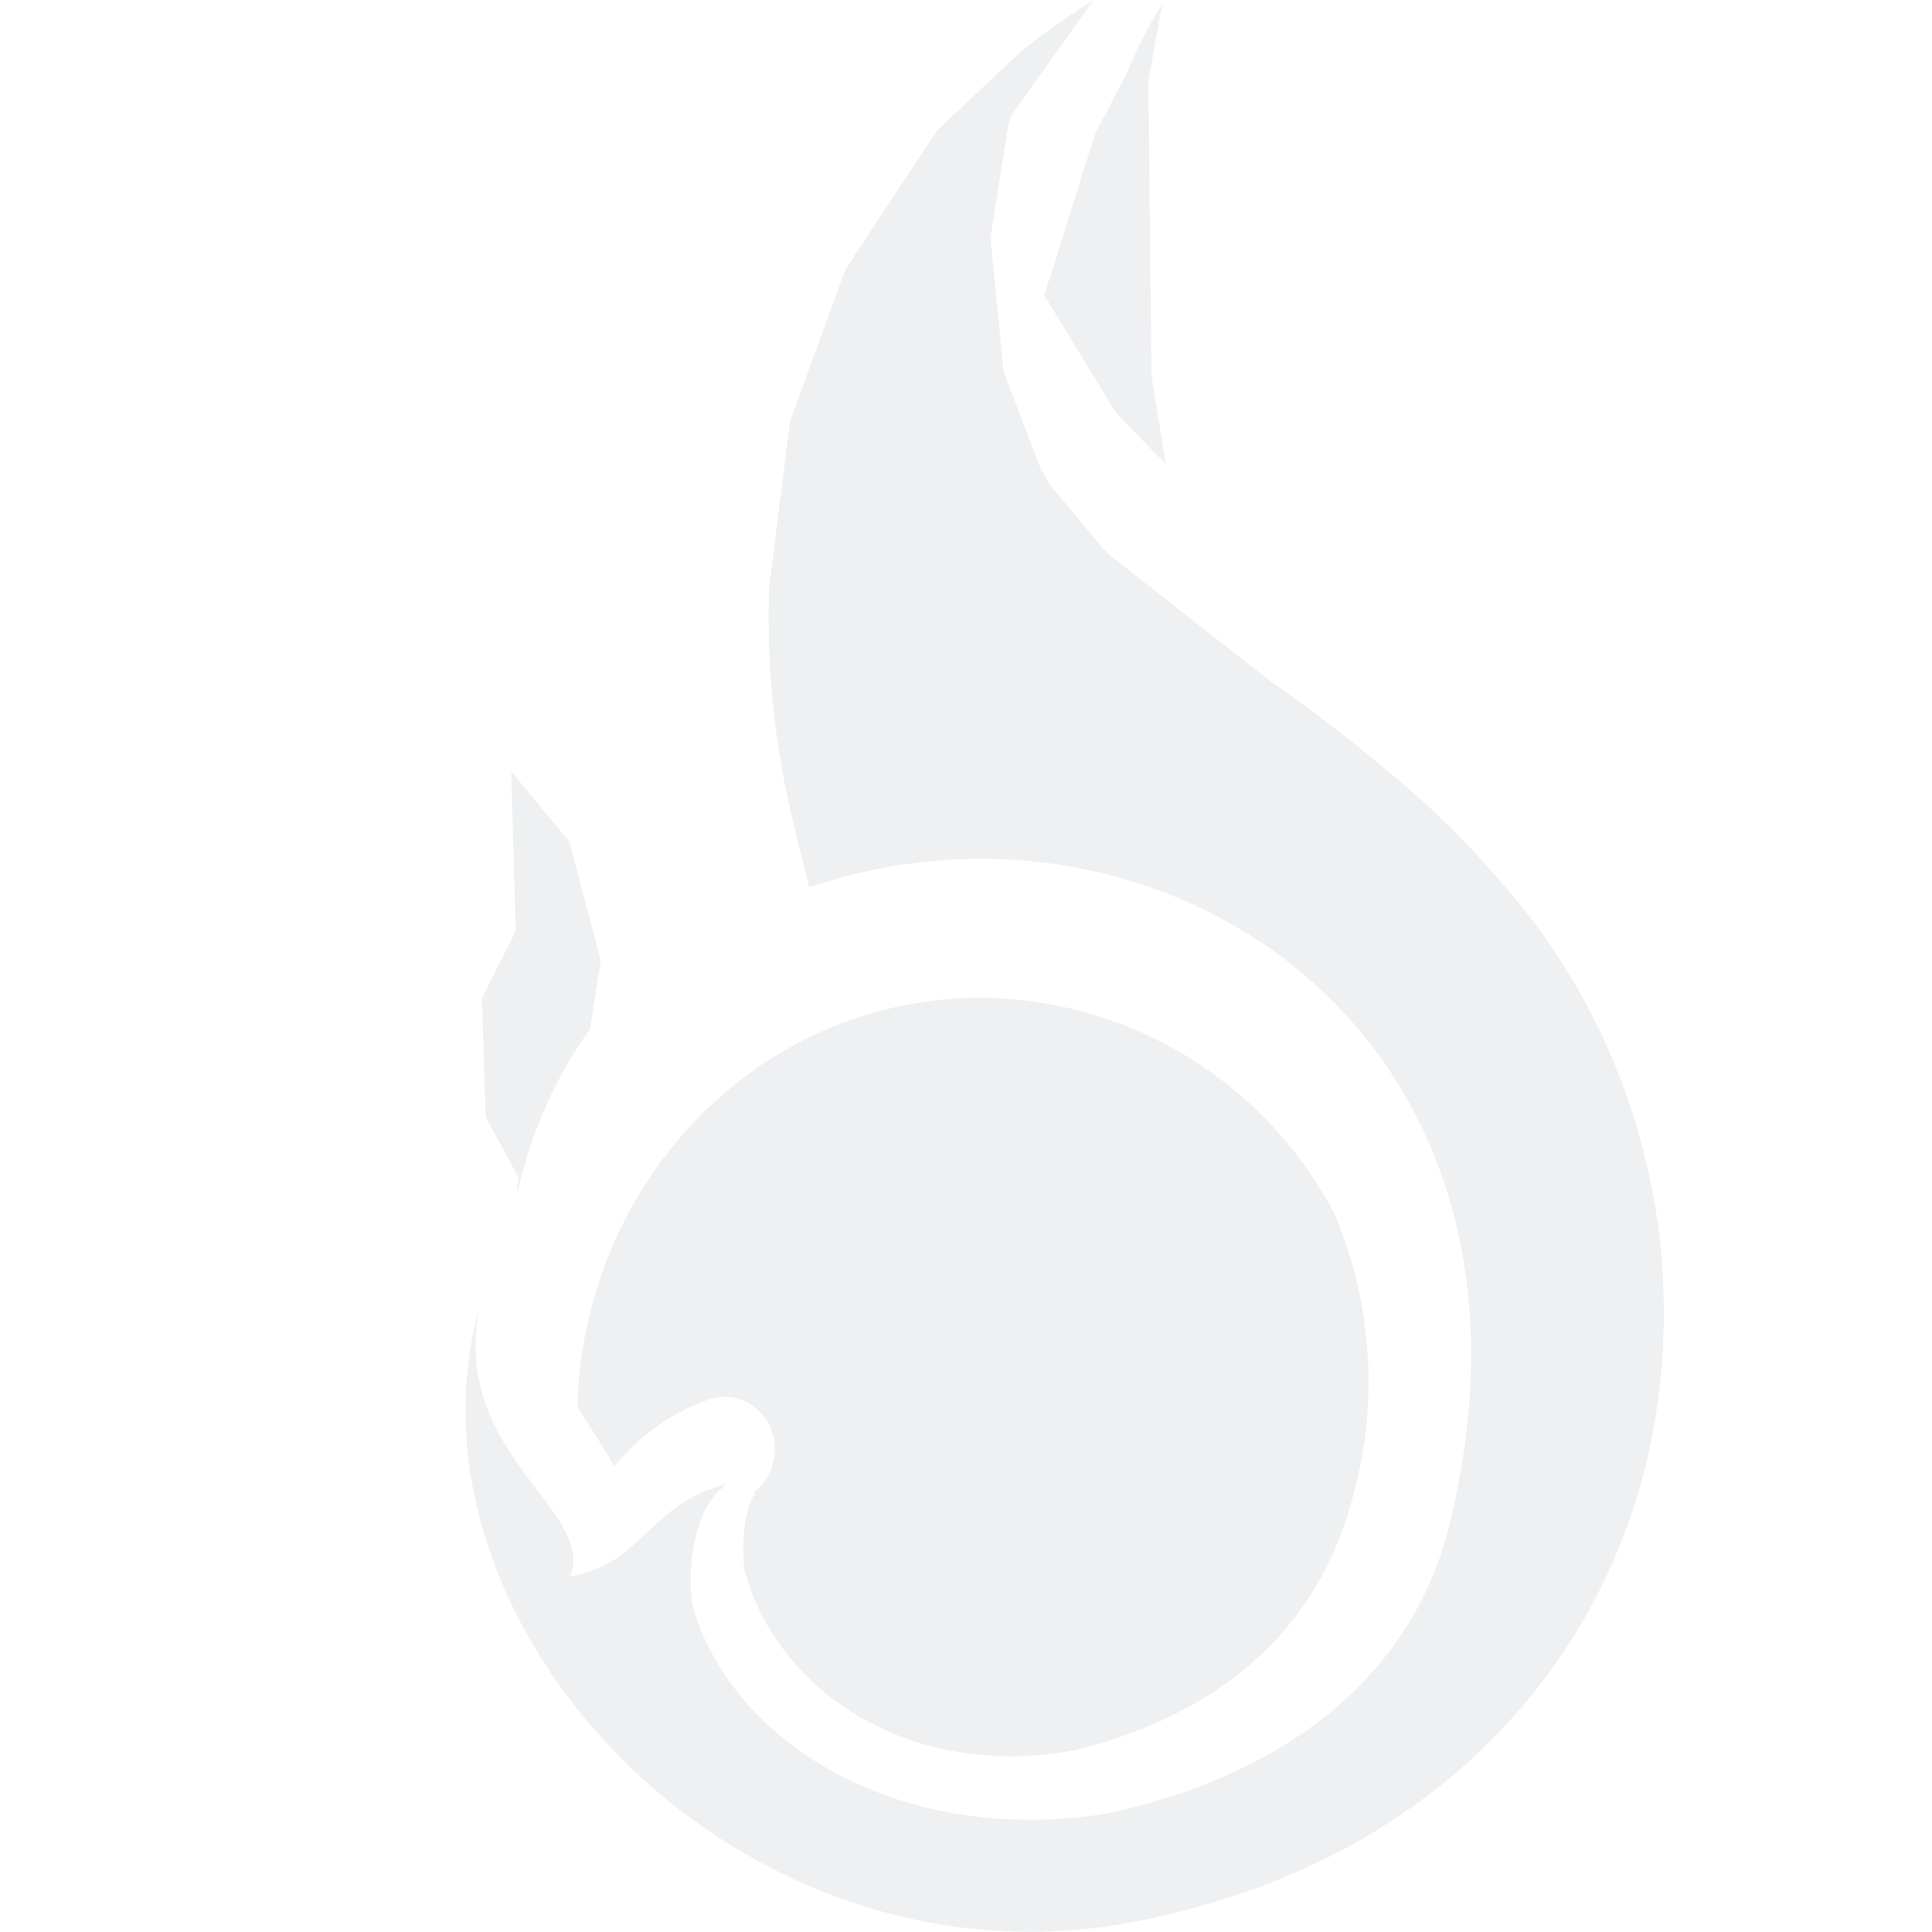
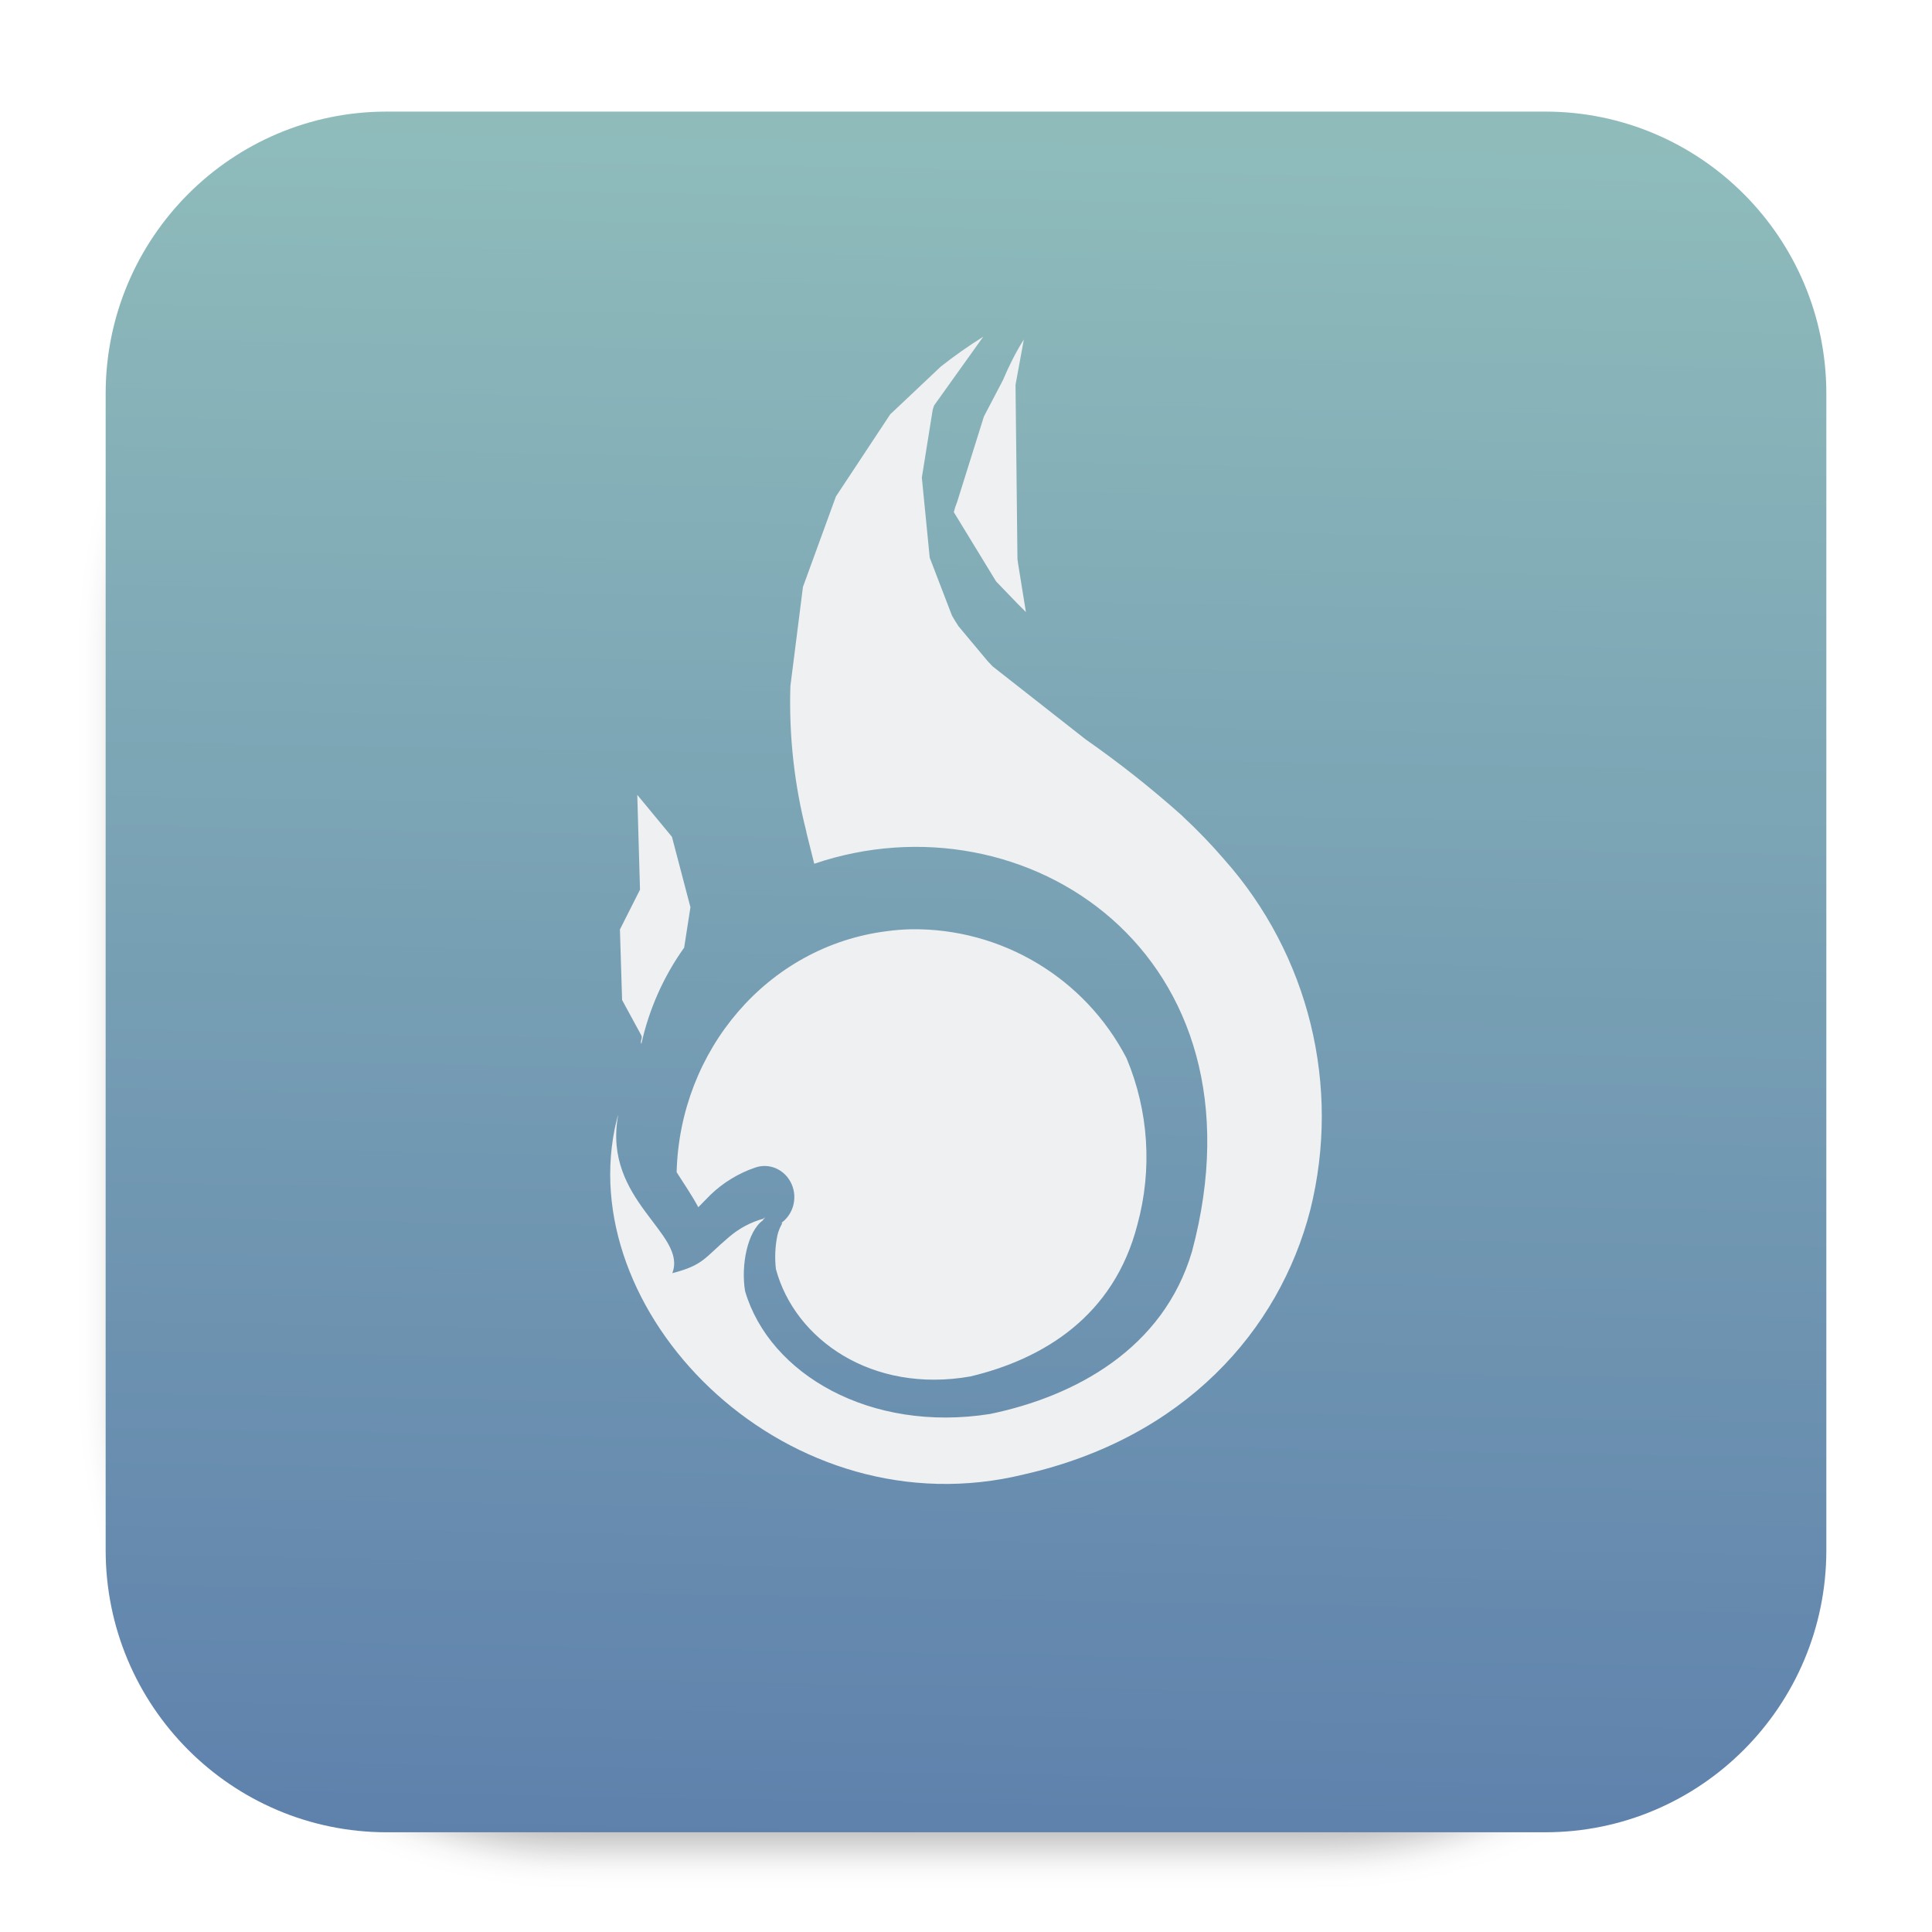
- <svg xmlns="http://www.w3.org/2000/svg" height="16" viewBox="0 0 4.233 4.233" width="16">
+ <svg xmlns="http://www.w3.org/2000/svg" xmlns:xlink="http://www.w3.org/1999/xlink" height="64" viewBox="0 0 16.932 16.932" width="64" version="1.1" id="svg143">
  <defs id="defs1">
    <style type="text/css" id="current-color-scheme">
            .ColorScheme-Text {
                color:#eff0f1;
            }
        </style>
+     <filter style="color-interpolation-filters:sRGB" id="filter1057" x="-0.027" width="1.054" y="-0.027" height="1.054">
+       <feGaussianBlur stdDeviation="0.619" id="feGaussianBlur1059" />
+     </filter>
+     <linearGradient xlink:href="#linearGradient1051" id="linearGradient1053" x1="-98.535" y1="60.492" x2="-97.57" y2="5.492" gradientUnits="userSpaceOnUse" gradientTransform="matrix(0.2741829,0,0,0.274183,35.74721,-0.3960982)" />
+     <linearGradient id="linearGradient1051">
+       <stop style="stop-color:#5e81ac;stop-opacity:1;" offset="0" id="stop1047" />
+       <stop style="stop-color:#8fbcbb;stop-opacity:1;" offset="1" id="stop1049" />
+     </linearGradient>
  </defs>
-   <path style="fill:currentColor;fill-opacity:1;stroke:none" class="ColorScheme-Text" d="M2.129 2.186a.79.79 0 0 0-.089.007c-.44.056-.763.44-.775.889l.002.004c.025.039.053.08.078.126l.044-.045a.446.446 0 0 1 .165-.101.11.115 0 0 1 .092.207c.02-.012-.002.006-.01.045a.395.395 0 0 0-.005.122c.07.26.355.46.718.396.268-.064.529-.222.616-.56a.943.943 0 0 0-.04-.614.882.882 0 0 0-.796-.476zM1.12 1.69l.01.35-.074.147.008.26.071.131c.005.011-.006.021 0 .031a.971.971 0 0 1 .158-.355l.023-.149-.068-.26zM2.546.01c-.03.047-.055.098-.077.15l-.07.134L2.3.61a.297.297 0 0 0-.012.037l.156.256.08.083.03.03-.029-.18L2.523.82 2.516.178zM2.396 0a1.773 1.773 0 0 0-.156.11l-.187.176-.2.303-.122.334-.046.366c-.006.184.015.367.059.537v.002l.029.116c.778-.265 1.687.333 1.394 1.43-.106.36-.432.535-.745.6-.442.07-.814-.147-.904-.453-.016-.096.009-.221.066-.262l.002-.006a.328.328 0 0 0-.129.069c-.09.077-.092.103-.208.133.057-.147-.257-.266-.2-.582 0-.007-.015.06-.013.052-.139.699.644 1.485 1.512 1.272.589-.134.94-.529 1.055-.975a1.427 1.427 0 0 0-.318-1.294 1.963 1.963 0 0 0-.15-.156l-.002-.002-.004-.004a3.79 3.79 0 0 0-.354-.28l-.344-.27a.683.683 0 0 1-.019-.02l-.107-.128a.751.751 0 0 1-.024-.039L2.199.815 2.17.52 2.21.27l.005-.016zM1.59 3.25a.013.013 0 0 0-.004.002.016.016 0 0 0-.001.004c.002 0 .003-.004.005-.005z" />
+   <rect style="opacity:0.3;fill:#141414;fill-opacity:1;stroke-width:2.744;stroke-linecap:round;filter:url(#filter1057)" id="rect1055" width="55" height="55" x="3.985" y="5.985" ry="15" transform="matrix(0.2645625,0,0,0.2645625,1.9770192e-6,0.05158976)" />
+   <rect ry="2.472" y="0.978" x="0.926" height="15.08" width="15.08" id="rect1045" style="fill:url(#linearGradient1053);fill-opacity:1;stroke-width:0.752;stroke-linecap:round" rx="2.464" />
+   <path style="color:#eff0f1;fill:currentColor;fill-opacity:1;stroke:none;stroke-width:2.375" class="ColorScheme-Text" d="m 7.982,8.144 a 1.876,1.876 0 0 0 -0.211,0.017 C 6.726,8.293 5.958,9.206 5.93,10.272 l 0.005,0.009 c 0.059,0.093 0.126,0.19 0.185,0.299 l 0.105,-0.107 a 1.059,1.059 0 0 1 0.392,-0.24 0.261,0.273 0 0 1 0.219,0.492 c 0.048,-0.029 -0.005,0.014 -0.024,0.107 a 0.938,0.938 0 0 0 -0.012,0.29 c 0.166,0.618 0.843,1.093 1.705,0.941 0.637,-0.152 1.257,-0.527 1.463,-1.33 A 2.24,2.24 0 0 0 9.873,9.274 2.095,2.095 0 0 0 7.982,8.144 Z m -2.397,-1.178 0.024,0.831 -0.176,0.349 0.019,0.618 0.169,0.311 c 0.012,0.026 -0.014,0.05 0,0.074 A 2.306,2.306 0 0 1 5.996,8.305 L 6.051,7.951 5.889,7.334 Z M 8.973,2.975 c -0.071,0.112 -0.131,0.233 -0.183,0.356 L 8.623,3.65 8.388,4.4 a 0.705,0.705 0 0 0 -0.029,0.088 l 0.371,0.608 0.19,0.197 0.071,0.071 -0.069,-0.428 -0.005,-0.038 -0.017,-1.525 z m -0.356,-0.024 a 4.211,4.211 0 0 0 -0.371,0.261 L 7.802,3.631 7.326,4.351 7.037,5.144 6.927,6.013 c -0.014,0.437 0.036,0.872 0.14,1.276 v 0.005 l 0.069,0.276 c 1.848,-0.629 4.007,0.791 3.311,3.397 -0.252,0.855 -1.026,1.271 -1.77,1.425 -1.05,0.166 -1.933,-0.349 -2.147,-1.076 -0.038,-0.228 0.021,-0.525 0.157,-0.622 l 0.005,-0.014 a 0.779,0.779 0 0 0 -0.306,0.164 C 6.172,11.025 6.167,11.087 5.892,11.158 6.027,10.809 5.281,10.526 5.417,9.776 c 0,-0.017 -0.036,0.143 -0.031,0.124 -0.33,1.66 1.53,3.527 3.591,3.021 1.399,-0.318 2.233,-1.257 2.506,-2.316 A 3.39,3.39 0 0 0 10.728,7.531 4.663,4.663 0 0 0 10.372,7.161 l -0.005,-0.005 -0.009,-0.009 A 9.002,9.002 0 0 0 9.516,6.481 L 8.699,5.84 a 1.622,1.622 0 0 1 -0.045,-0.048 L 8.4,5.488 a 1.784,1.784 0 0 1 -0.057,-0.093 l -0.195,-0.508 -0.069,-0.701 0.095,-0.594 0.012,-0.038 z M 6.702,10.671 a 0.031,0.031 0 0 0 -0.009,0.005 0.038,0.038 0 0 0 -0.002,0.009 c 0.005,0 0.007,-0.009 0.012,-0.012 z" id="path141-3" />
</svg>
